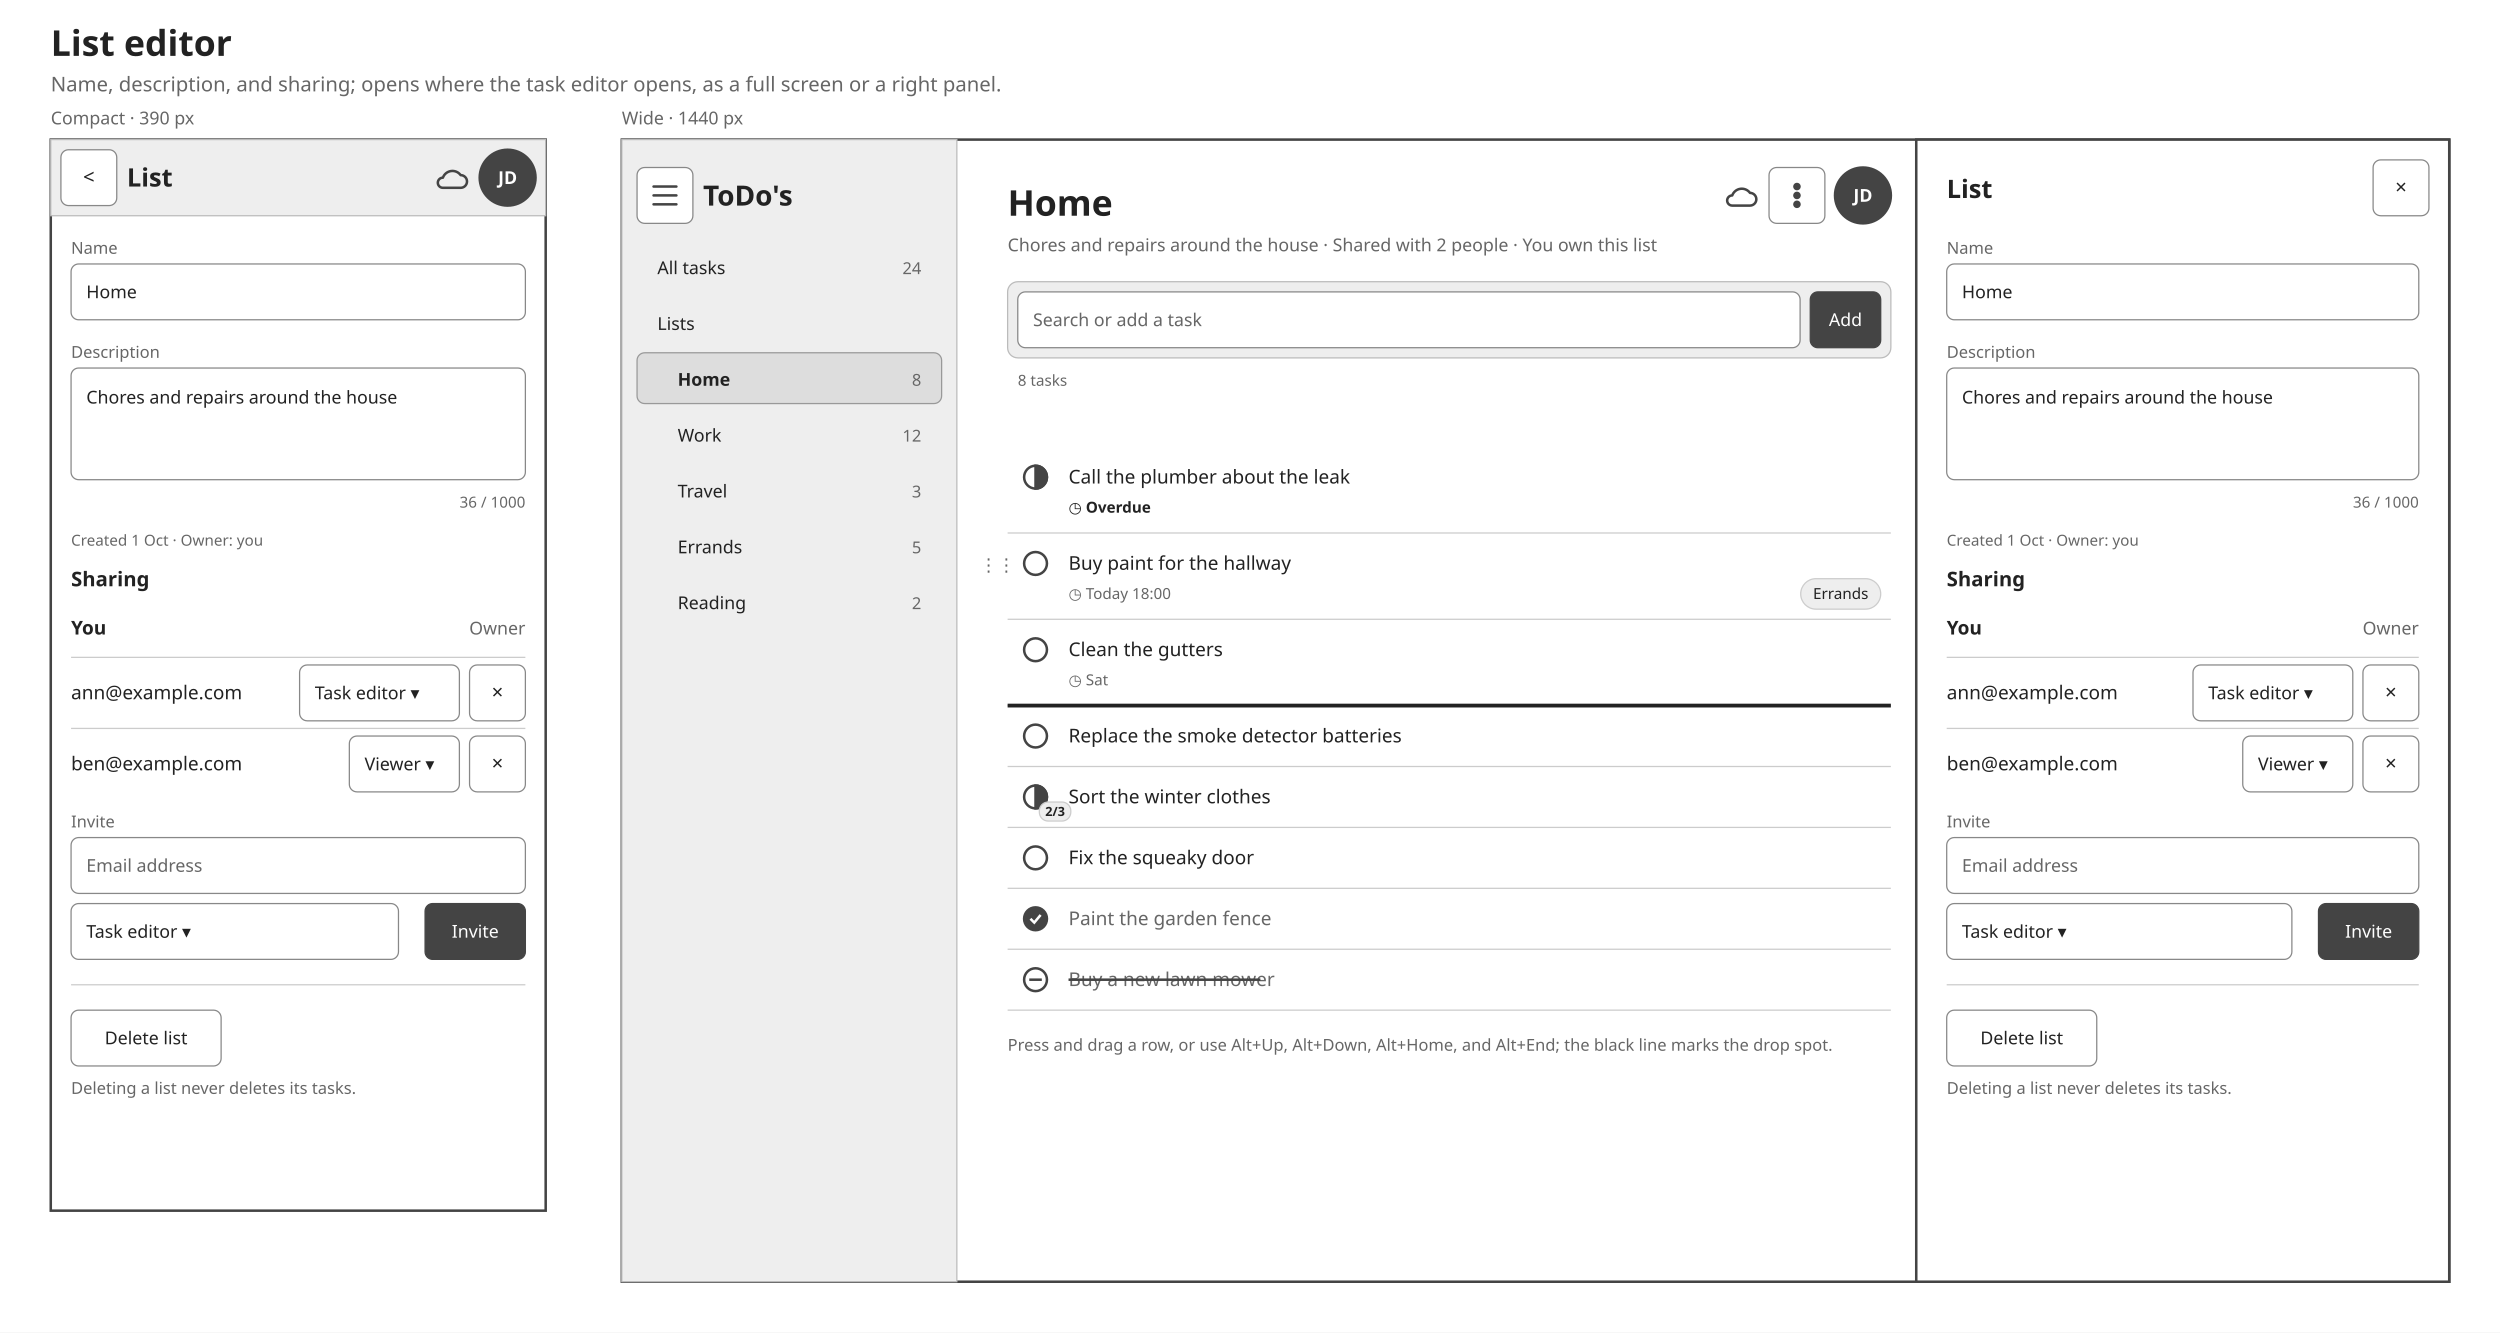
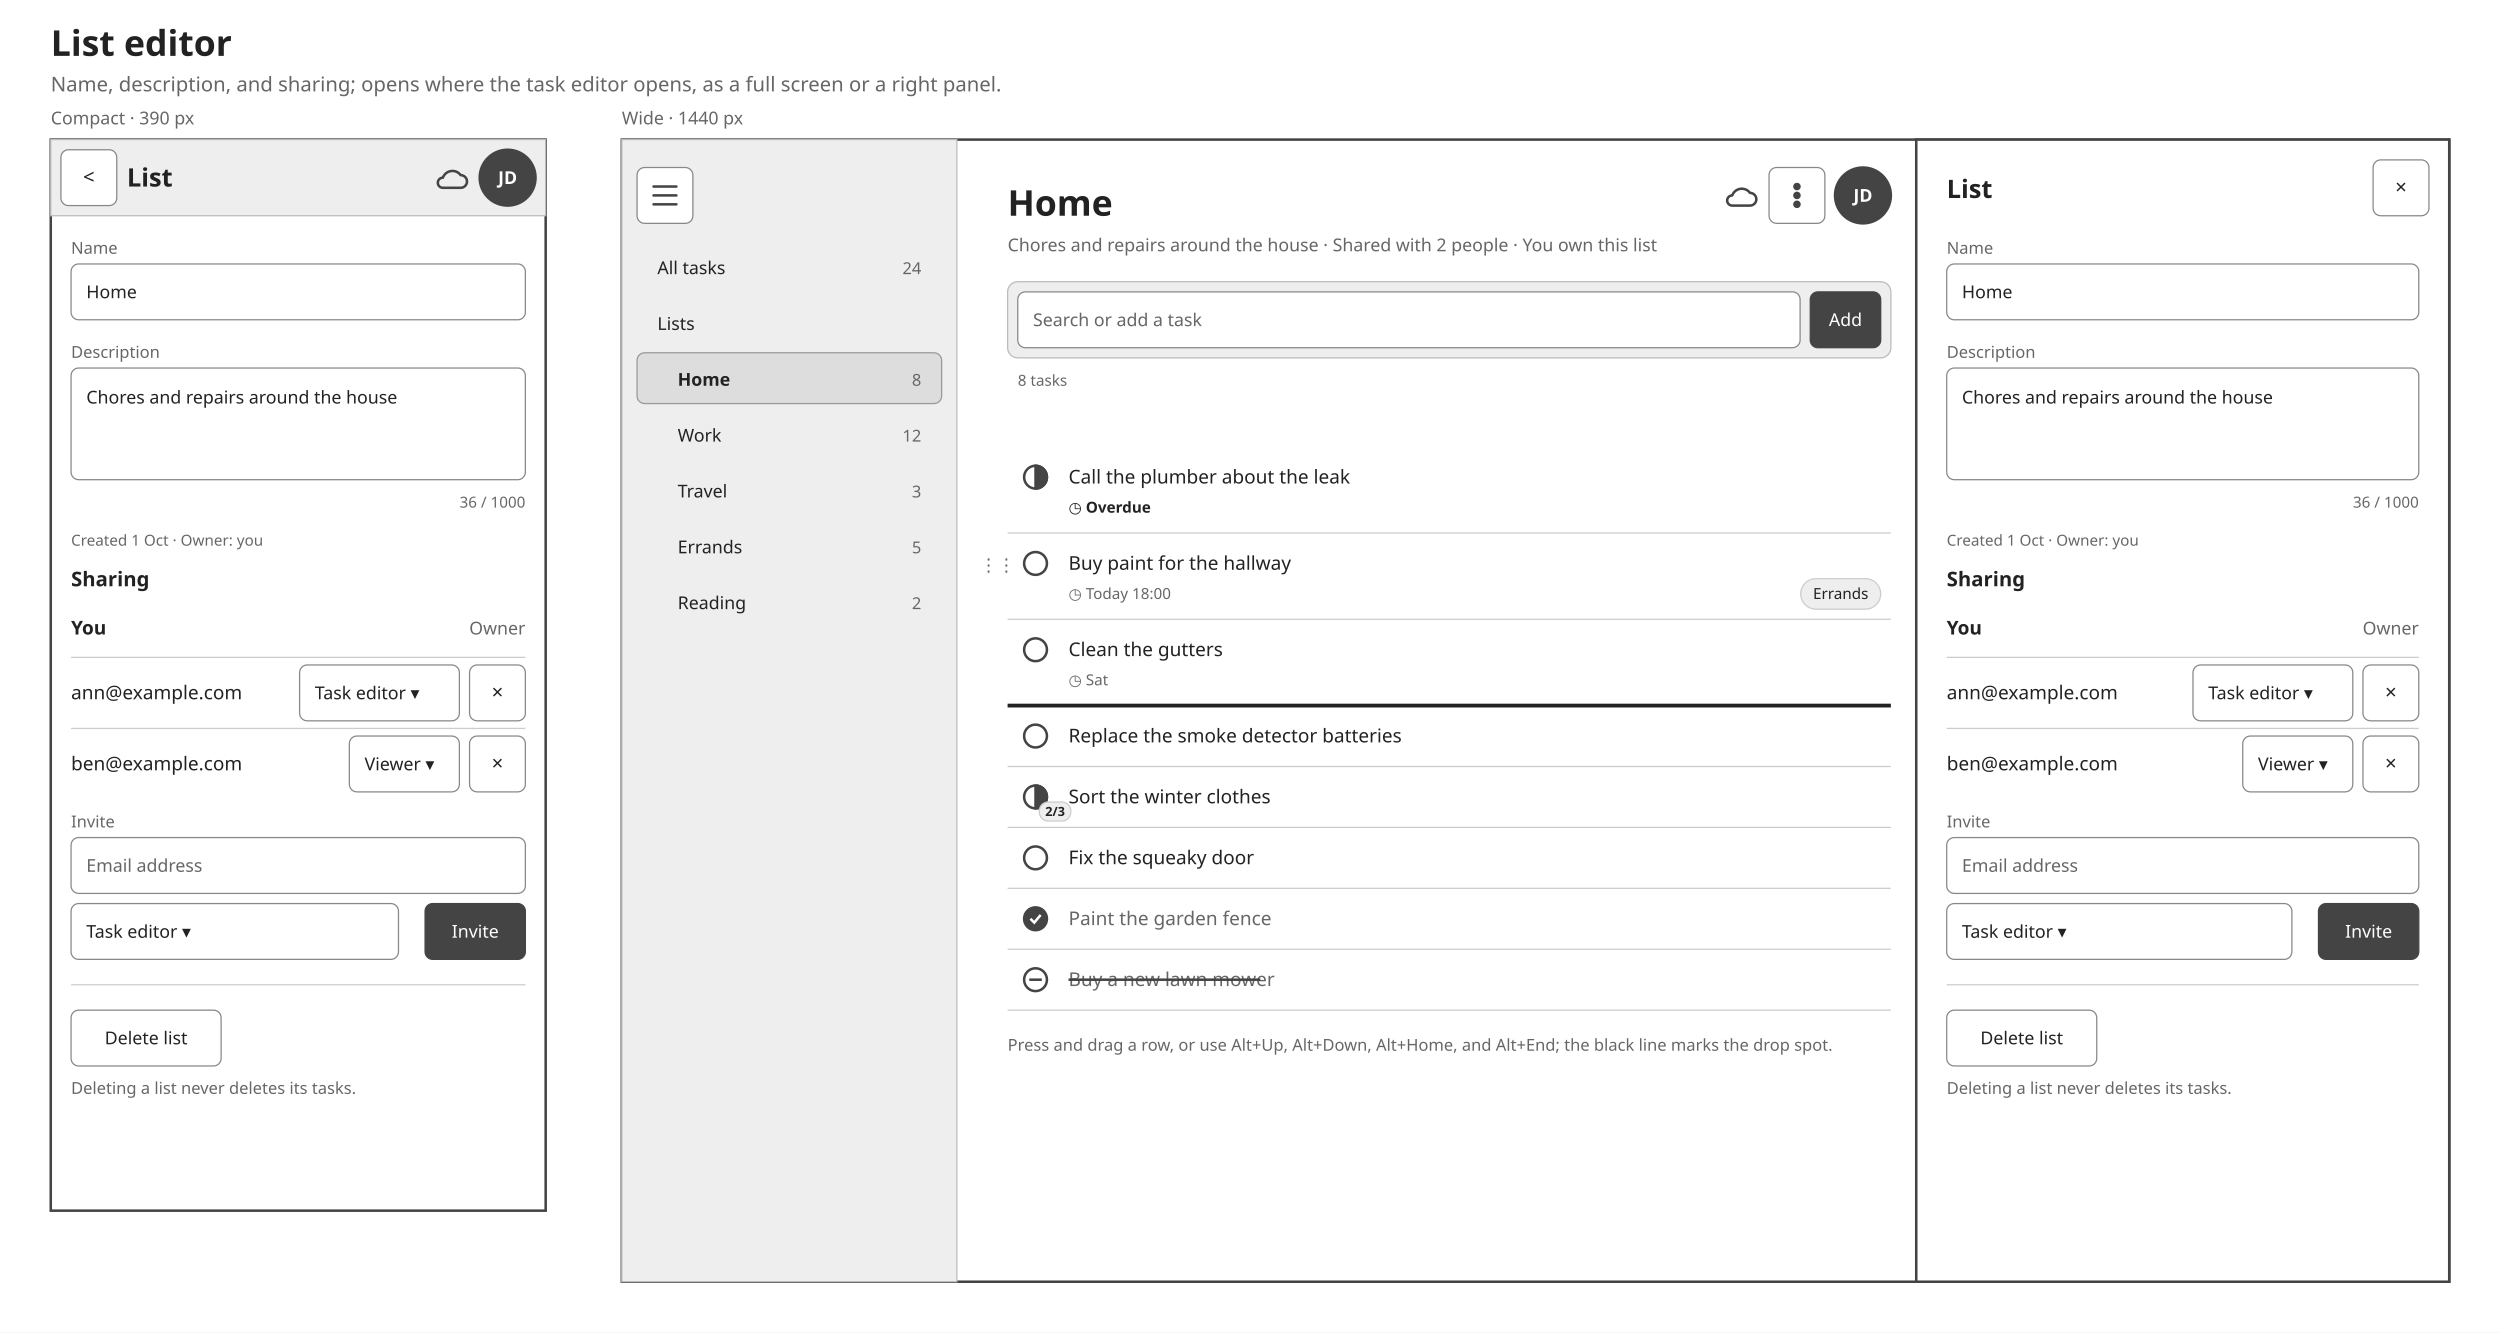
<svg xmlns="http://www.w3.org/2000/svg" width="1970" height="1050" viewBox="0 0 1970 1050">
  <style>
text { font-family: sans-serif; fill: #222222; }
.muted { fill: #666666; }
.on-primary { fill: #ffffff; }
.bold { font-weight: bold; }
rect.frame { fill: #ffffff; stroke: #444444; stroke-width: 2; }
.bar { fill: #eeeeee; stroke: #bbbbbb; }
.box { fill: #f5f5f5; stroke: #bbbbbb; }
.control { fill: #ffffff; stroke: #888888; }
.disabled { fill: #f5f5f5; stroke: #cccccc; }
.primary { fill: #444444; stroke: #444444; }
.selected { fill: #dddddd; stroke: #999999; }
.chip { fill: #eeeeee; stroke: #cccccc; }
.signal { fill: #ffffff; stroke: #222222; stroke-width: 2; }
.scrim { fill: #888888; fill-opacity: 0.5; }
.rule { stroke: #cccccc; }
.drop { stroke: #222222; stroke-width: 3; }
.icon { fill: #ffffff; stroke: #444444; stroke-width: 2; }
.icon-fill { fill: #444444; stroke: #444444; stroke-width: 2; }
.icon-mark { fill: none; stroke: #ffffff; stroke-width: 2; }
.icon-line { stroke: #444444; stroke-width: 2; }
.icon-line-open { fill: none; stroke: #444444; stroke-width: 2; stroke-linecap: round; stroke-linejoin: round; }
.tooltip { fill: #222222; stroke: #222222; }
  </style>
  <rect x="0" y="0" width="1970" height="1050" fill="#ffffff" />
  <text x="40" y="44" font-size="28" class="bold">List editor</text>
  <text x="40" y="72" font-size="16" class="muted">Name, description, and sharing; opens where the task editor opens, as a full screen or a right panel.</text>
  <text x="40" y="98" font-size="14" class="muted">Compact · 390 px</text>
  <text x="490" y="98" font-size="14" class="muted">Wide · 1440 px</text>
  <g class="frame" data-width="390" data-height="844" transform="translate(40 110)">
    <rect x="0" y="0" width="390" height="844" rx="0" class="frame" />
    <rect x="0" y="0" width="390" height="60" rx="0" class="bar" />
    <rect x="8" y="8" width="44" height="44" rx="6" class="control" />
    <text x="30" y="35" font-size="16" text-anchor="middle">&lt;</text>
    <circle cx="360" cy="30" r="22" class="icon-fill" />
    <text x="360" y="35" font-size="14" class="on-primary bold" text-anchor="middle">JD</text>
    <path d="M 309 38 H 323 A 5 5 0 0 0 323 28 A 8 8 0 0 0 309 30 A 4 4 0 0 0 309 38 Z" class="icon-line-open" />
    <text x="60" y="37" font-size="20" class="bold">List</text>
    <text x="16" y="90" font-size="13" class="muted">Name</text>
    <rect x="16" y="98" width="358" height="44" rx="6" class="control" />
    <text x="28" y="125" font-size="14">Home</text>
    <text x="16" y="172" font-size="13" class="muted">Description</text>
    <rect x="16" y="180" width="358" height="88" rx="6" class="control" />
    <text x="28" y="208" font-size="14">Chores and repairs around the house</text>
    <text x="374" y="290" font-size="12" class="muted" text-anchor="end">36 / 1000</text>
    <text x="16" y="320" font-size="12" class="muted">Created 1 Oct · Owner: you</text>
    <text x="16" y="352" font-size="16" class="bold">Sharing</text>
    <text x="16" y="390" font-size="15" class="bold">You</text>
    <text x="374" y="390" font-size="14" class="muted" text-anchor="end">Owner</text>
    <line x1="16" y1="408" x2="374" y2="408" class="rule" />
    <rect x="330" y="414" width="44" height="44" rx="6" class="control" />
    <text x="352" y="441" font-size="16" text-anchor="middle">×</text>
    <rect x="196.08" y="414" width="125.92" height="44" rx="6" class="control" />
    <text x="208.08" y="441" font-size="14">Task editor ▾</text>
    <text x="16" y="441" font-size="15">ann@example.com</text>
    <line x1="16" y1="464" x2="374" y2="464" class="rule" />
    <rect x="330" y="470" width="44" height="44" rx="6" class="control" />
    <text x="352" y="497" font-size="16" text-anchor="middle">×</text>
    <rect x="235.28" y="470" width="86.72" height="44" rx="6" class="control" />
    <text x="247.28" y="497" font-size="14">Viewer ▾</text>
    <text x="16" y="497" font-size="15">ben@example.com</text>
    <text x="16" y="542" font-size="13" class="muted">Invite</text>
    <rect x="16" y="550" width="358" height="44" rx="6" class="control" />
    <text x="28" y="577" font-size="14" class="muted">Email address</text>
    <rect x="16" y="602" width="258" height="44" rx="6" class="control" />
    <text x="28" y="629" font-size="14">Task editor ▾</text>
    <rect x="294.96" y="602" width="79.04" height="44" rx="6" class="primary" />
    <text x="334.48" y="628.9" font-size="14" class="on-primary" text-anchor="middle">Invite</text>
    <line x1="16" y1="666" x2="374" y2="666" class="rule" />
    <rect x="16" y="686" width="118.24" height="44" rx="6" class="control" />
    <text x="75.12" y="712.9" font-size="14" text-anchor="middle">Delete list</text>
    <text x="16" y="752" font-size="13" class="muted">Deleting a list never deletes its tasks.</text>
  </g>
  <g class="frame" data-width="1440" data-height="900" transform="translate(490 110)">
    <rect x="0" y="0" width="1440" height="900" rx="0" class="frame" />
    <rect x="0" y="0" width="264" height="900" rx="0" class="bar" />
    <rect x="12" y="22" width="44" height="44" rx="6" class="control" />
    <path d="M 25 37 H 43" class="icon-line-open" />
    <path d="M 25 44 H 43" class="icon-line-open" />
    <path d="M 25 51 H 43" class="icon-line-open" />
-     <text x="64" y="52" font-size="22" class="bold">ToDo's</text>
    <text x="28" y="106" font-size="14">All tasks</text>
    <text x="236" y="106" font-size="13" class="muted" text-anchor="end">24</text>
    <text x="28" y="150" font-size="14">Lists</text>
    <rect x="12" y="168" width="240" height="40" rx="6" class="selected" />
    <text x="44" y="194" font-size="14" class="bold">Home</text>
    <text x="236" y="194" font-size="13" class="muted" text-anchor="end">8</text>
    <text x="44" y="238" font-size="14">Work</text>
    <text x="236" y="238" font-size="13" class="muted" text-anchor="end">12</text>
    <text x="44" y="282" font-size="14">Travel</text>
    <text x="236" y="282" font-size="13" class="muted" text-anchor="end">3</text>
    <text x="44" y="326" font-size="14">Errands</text>
    <text x="236" y="326" font-size="13" class="muted" text-anchor="end">5</text>
    <text x="44" y="370" font-size="14">Reading</text>
    <text x="236" y="370" font-size="13" class="muted" text-anchor="end">2</text>
    <circle cx="978" cy="44" r="22" class="icon-fill" />
    <text x="978" y="49" font-size="14" class="on-primary bold" text-anchor="middle">JD</text>
    <path d="M 875 52 H 889 A 5 5 0 0 0 889 42 A 8 8 0 0 0 875 44 A 4 4 0 0 0 875 52 Z" class="icon-line-open" />
    <rect x="904" y="22" width="44" height="44" rx="6" class="control" />
    <circle cx="926" cy="37" r="2" class="icon-fill" />
    <circle cx="926" cy="44" r="2" class="icon-fill" />
    <circle cx="926" cy="51" r="2" class="icon-fill" />
    <text x="304" y="60" font-size="28" class="bold">Home</text>
    <text x="304" y="88" font-size="14" class="muted">Chores and repairs around the house · Shared with 2 people · You own this list</text>
    <rect x="304" y="112" width="696" height="60" rx="8" class="bar" />
    <rect x="936.48" y="120" width="55.52" height="44" rx="6" class="primary" />
    <text x="964.24" y="146.9" font-size="14" class="on-primary" text-anchor="middle">Add</text>
    <rect x="312" y="120" width="616.48" height="44" rx="6" class="control" />
    <text x="324" y="147" font-size="14" class="muted">Search or add a task</text>
    <text x="312" y="194" font-size="12" class="muted">8 tasks</text>
    <line x1="304" y1="310" x2="1000" y2="310" class="rule" />
    <circle cx="326" cy="266" r="9" class="icon" />
    <path d="M326 257 A9 9 0 0 1 326 275 Z" class="icon-fill" />
    <text x="352" y="271" font-size="15">Call the plumber about the leak</text>
    <text x="352" y="294" font-size="12" class="bold">◷ Overdue</text>
    <line x1="304" y1="378" x2="1000" y2="378" class="rule" />
    <text x="282" y="340" font-size="14" class="muted">⋮⋮</text>
    <circle cx="326" cy="334" r="9" class="icon" />
    <text x="352" y="339" font-size="15">Buy paint for the hallway</text>
    <text x="352" y="362" font-size="12" class="muted">◷ Today 18:00</text>
    <rect x="928.96" y="346" width="63.04" height="24" rx="12" class="chip" />
    <text x="960.48" y="362" font-size="12" text-anchor="middle">Errands</text>
    <line x1="304" y1="446" x2="1000" y2="446" class="rule" />
    <circle cx="326" cy="402" r="9" class="icon" />
    <text x="352" y="407" font-size="15">Clean the gutters</text>
    <text x="352" y="430" font-size="12" class="muted">◷ Sat</text>
    <line x1="304" y1="446" x2="1000" y2="446" class="drop" />
    <line x1="304" y1="494" x2="1000" y2="494" class="rule" />
    <circle cx="326" cy="470" r="9" class="icon" />
    <text x="352" y="475" font-size="15">Replace the smoke detector batteries</text>
    <line x1="304" y1="542" x2="1000" y2="542" class="rule" />
    <circle cx="326" cy="518" r="9" class="icon" />
    <path d="M326 509 A9 9 0 0 1 326 527 Z" class="icon-fill" />
    <rect x="329" y="522" width="24.8" height="15" rx="7" class="chip" />
    <text x="341.4" y="533" font-size="10" class="bold" text-anchor="middle">2/3</text>
    <text x="352" y="523" font-size="15">Sort the winter clothes</text>
    <line x1="304" y1="590" x2="1000" y2="590" class="rule" />
    <circle cx="326" cy="566" r="9" class="icon" />
    <text x="352" y="571" font-size="15">Fix the squeaky door</text>
    <line x1="304" y1="638" x2="1000" y2="638" class="rule" />
    <circle cx="326" cy="614" r="9" class="icon-fill" />
    <path d="M322 614 l3 3 l5 -6" class="icon-mark" />
    <text x="352" y="619" font-size="15" class="muted">Paint the garden fence</text>
    <line x1="304" y1="686" x2="1000" y2="686" class="rule" />
    <circle cx="326" cy="662" r="9" class="icon" />
    <line x1="321.05" y1="662" x2="330.95" y2="662" class="icon-line" />
    <text x="352" y="667" font-size="15" class="muted">Buy a new lawn mower</text>
    <line x1="352" y1="662" x2="503.2" y2="662" class="icon-line" />
    <text x="304" y="718" font-size="13" class="muted">Press and drag a row, or use Alt+Up, Alt+Down, Alt+Home, and Alt+End; the black line marks the drop spot.</text>
    <rect x="1020" y="0" width="420" height="900" rx="0" class="frame" />
    <text x="1044" y="46" font-size="20" class="bold">List</text>
    <rect x="1380" y="16" width="44" height="44" rx="6" class="control" />
    <text x="1402" y="43" font-size="16" text-anchor="middle">×</text>
    <text x="1044" y="90" font-size="13" class="muted">Name</text>
    <rect x="1044" y="98" width="372" height="44" rx="6" class="control" />
    <text x="1056" y="125" font-size="14">Home</text>
    <text x="1044" y="172" font-size="13" class="muted">Description</text>
    <rect x="1044" y="180" width="372" height="88" rx="6" class="control" />
    <text x="1056" y="208" font-size="14">Chores and repairs around the house</text>
    <text x="1416" y="290" font-size="12" class="muted" text-anchor="end">36 / 1000</text>
    <text x="1044" y="320" font-size="12" class="muted">Created 1 Oct · Owner: you</text>
    <text x="1044" y="352" font-size="16" class="bold">Sharing</text>
    <text x="1044" y="390" font-size="15" class="bold">You</text>
    <text x="1416" y="390" font-size="14" class="muted" text-anchor="end">Owner</text>
    <line x1="1044" y1="408" x2="1416" y2="408" class="rule" />
    <rect x="1372" y="414" width="44" height="44" rx="6" class="control" />
    <text x="1394" y="441" font-size="16" text-anchor="middle">×</text>
    <rect x="1238.08" y="414" width="125.92" height="44" rx="6" class="control" />
    <text x="1250.08" y="441" font-size="14">Task editor ▾</text>
    <text x="1044" y="441" font-size="15">ann@example.com</text>
    <line x1="1044" y1="464" x2="1416" y2="464" class="rule" />
    <rect x="1372" y="470" width="44" height="44" rx="6" class="control" />
    <text x="1394" y="497" font-size="16" text-anchor="middle">×</text>
    <rect x="1277.28" y="470" width="86.72" height="44" rx="6" class="control" />
    <text x="1289.28" y="497" font-size="14">Viewer ▾</text>
    <text x="1044" y="497" font-size="15">ben@example.com</text>
    <text x="1044" y="542" font-size="13" class="muted">Invite</text>
    <rect x="1044" y="550" width="372" height="44" rx="6" class="control" />
    <text x="1056" y="577" font-size="14" class="muted">Email address</text>
    <rect x="1044" y="602" width="272" height="44" rx="6" class="control" />
    <text x="1056" y="629" font-size="14">Task editor ▾</text>
    <rect x="1336.96" y="602" width="79.04" height="44" rx="6" class="primary" />
    <text x="1376.48" y="628.9" font-size="14" class="on-primary" text-anchor="middle">Invite</text>
    <line x1="1044" y1="666" x2="1416" y2="666" class="rule" />
    <rect x="1044" y="686" width="118.24" height="44" rx="6" class="control" />
    <text x="1103.12" y="712.9" font-size="14" text-anchor="middle">Delete list</text>
    <text x="1044" y="752" font-size="13" class="muted">Deleting a list never deletes its tasks.</text>
  </g>
</svg>
